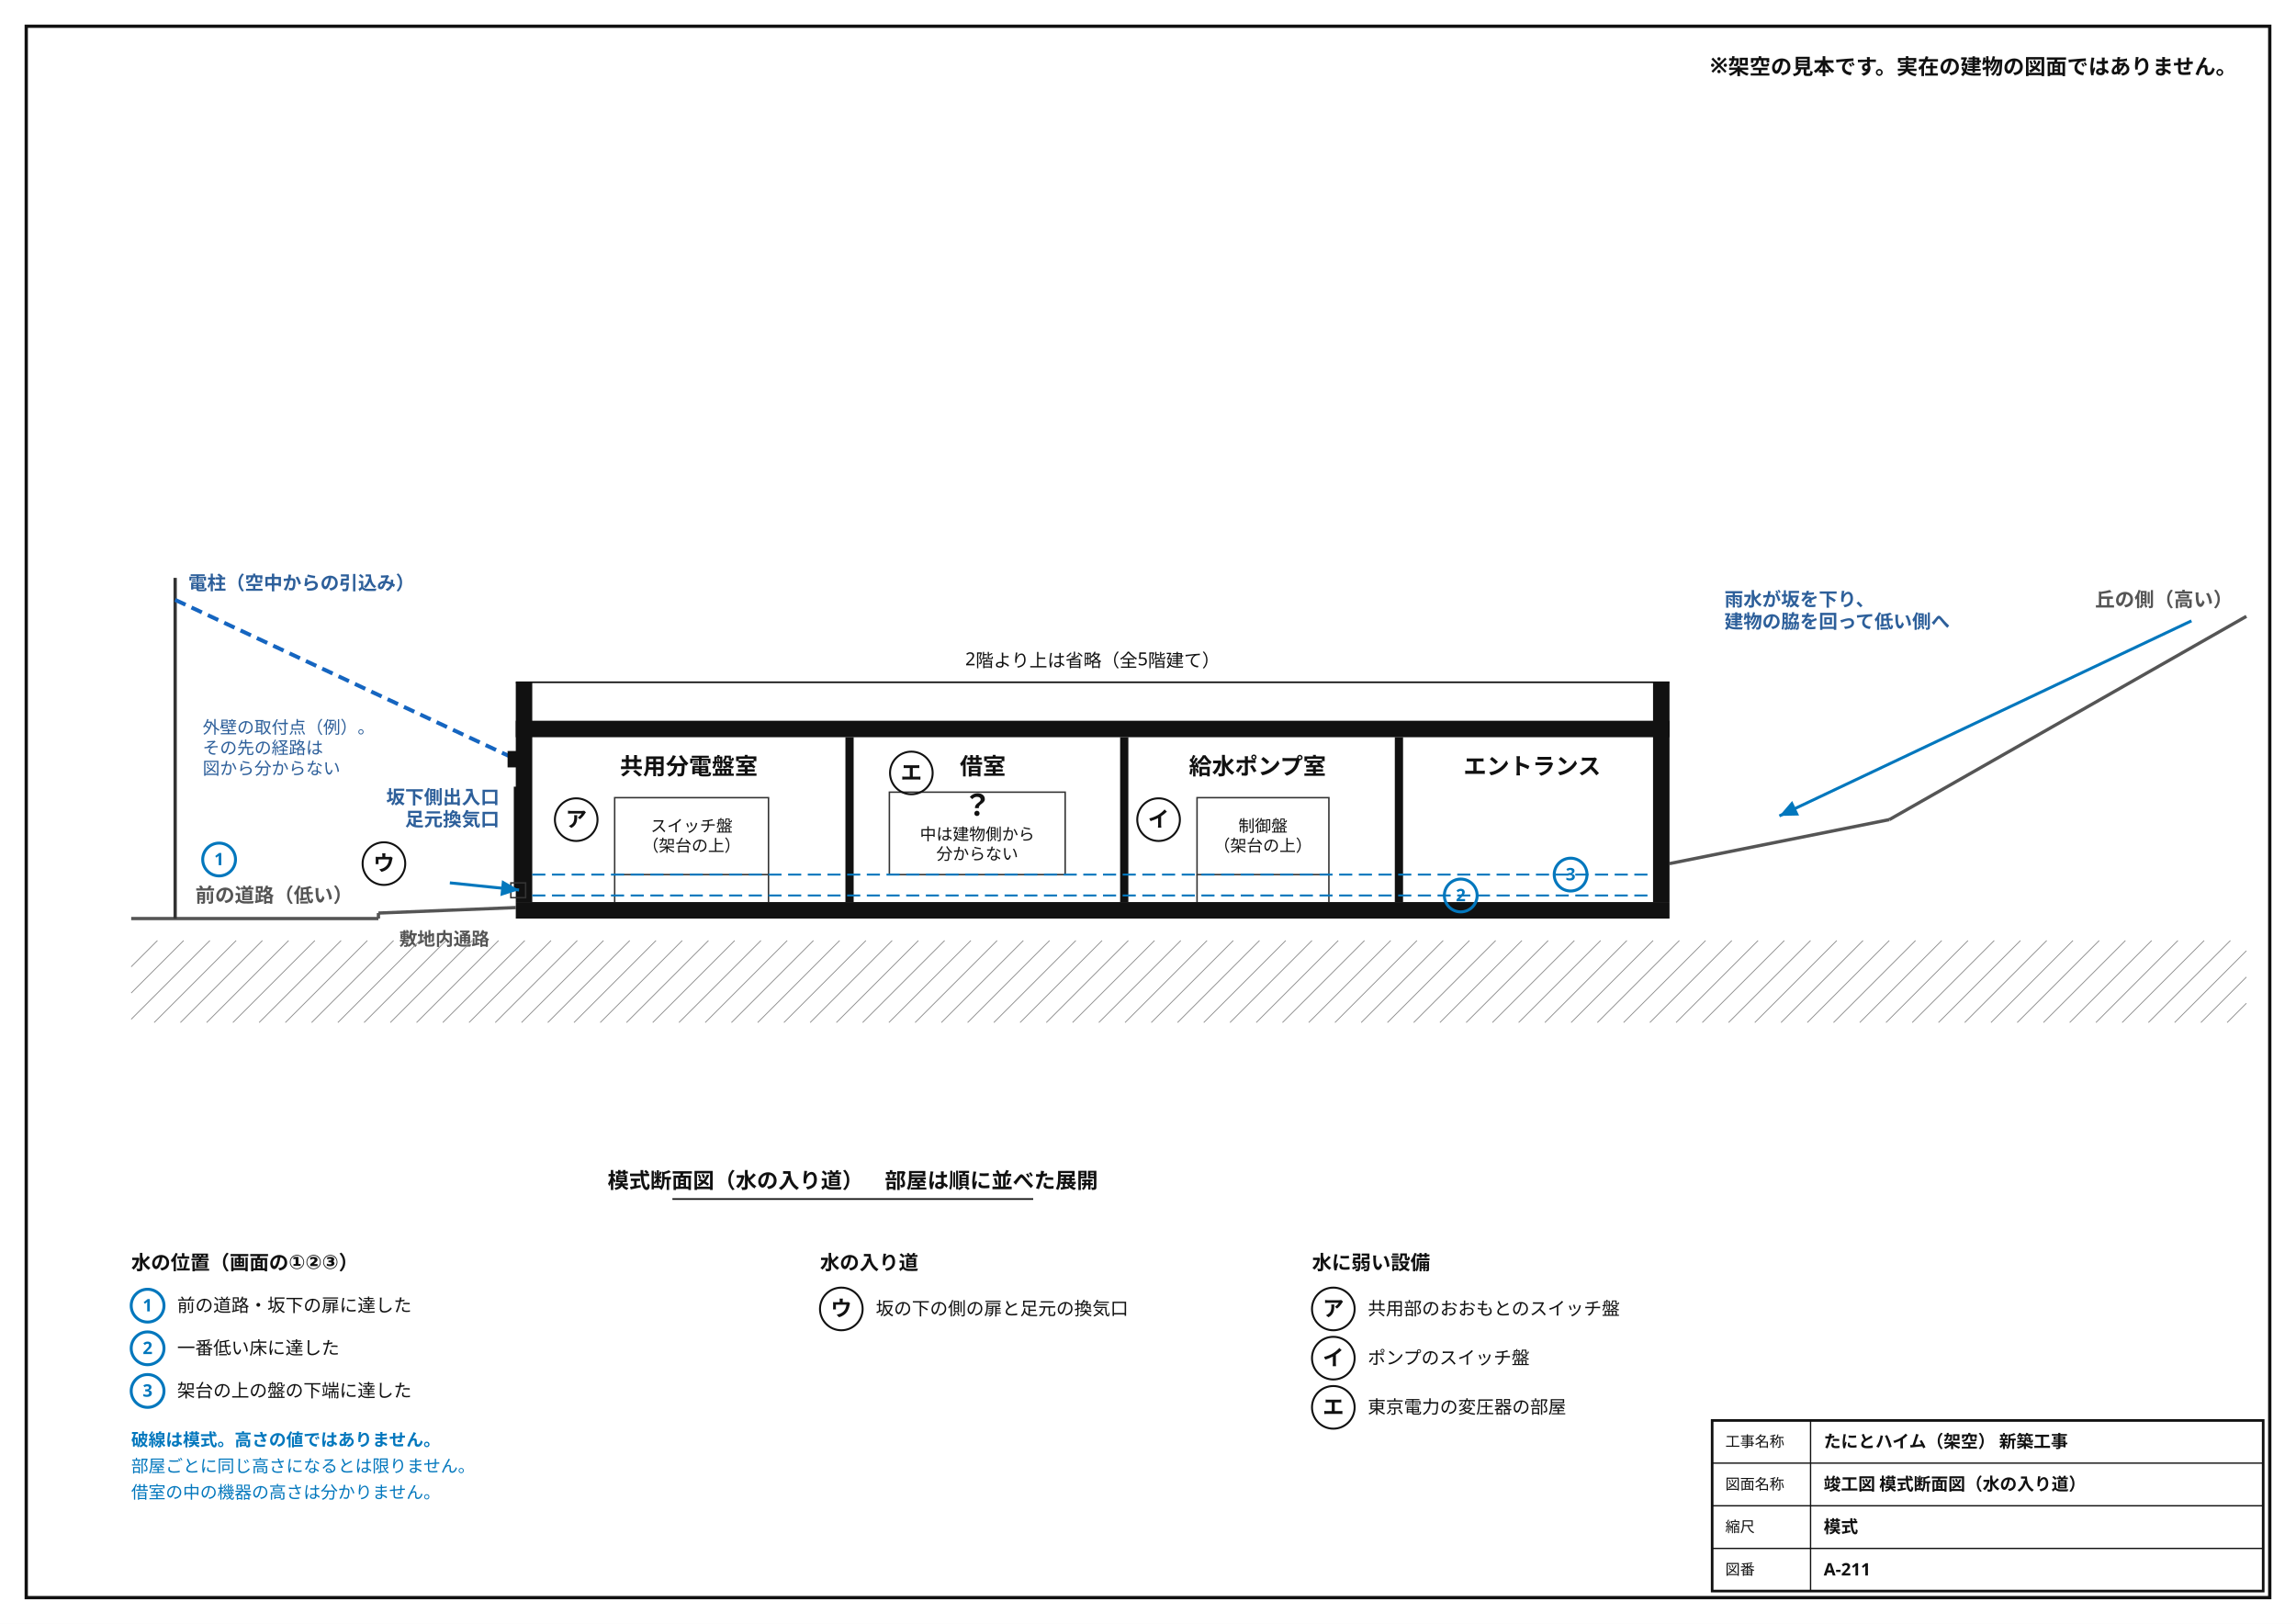
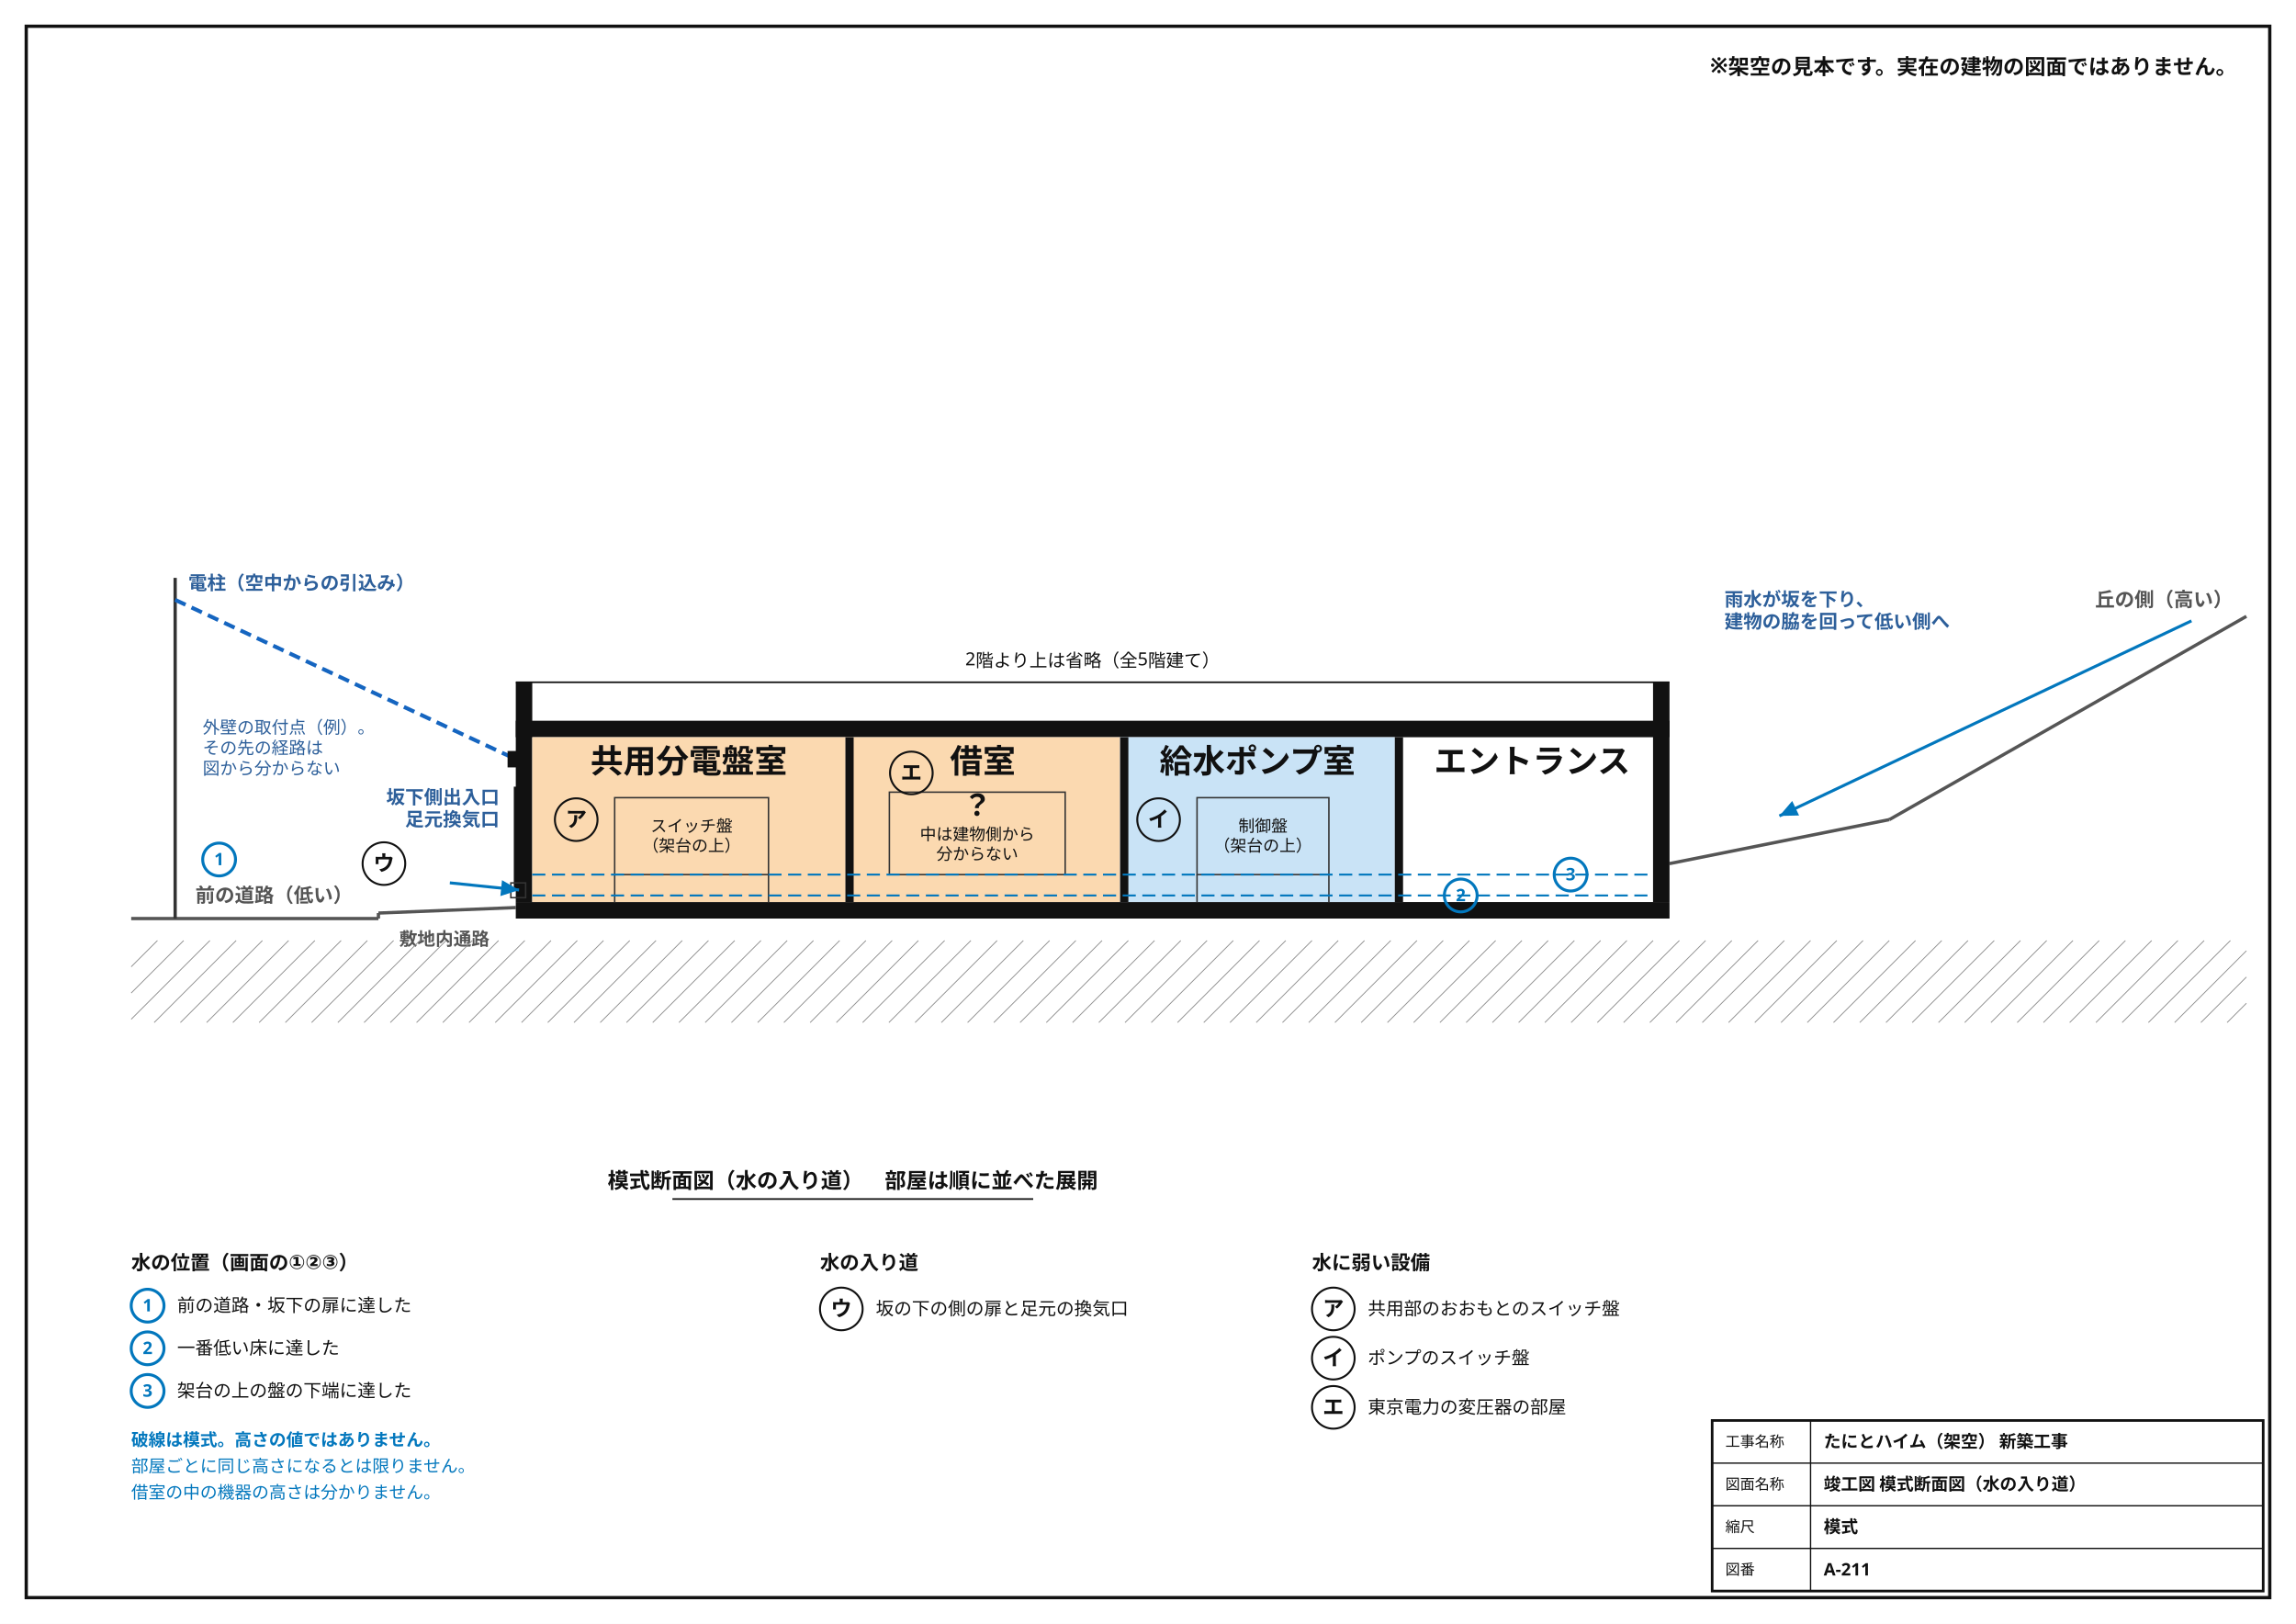
<svg xmlns="http://www.w3.org/2000/svg" viewBox="0 0 1400 990" width="1400" height="990">
  <rect width="1400" height="990" fill="#ffffff" />
  <polygon points="16.00,16.00 1384.00,16.00 1384.00,974.00 16.00,974.00" stroke="#111111" stroke-width="2" fill="none" />
  <text x="1364.00" y="44.33" font-size="13" text-anchor="end" fill="#111111" font-family="Hiragino Sans, Yu Gothic, Noto Sans JP, sans-serif" font-weight="600">※架空の見本です。実在の建物の図面ではありません。</text>
  <polygon points="1044.00,866.00 1380.00,866.00 1380.00,970.00 1044.00,970.00" stroke="#111111" stroke-width="1.6" fill="none" />
  <text x="1052.00" y="882.00" font-size="9" text-anchor="start" fill="#111111" font-family="Hiragino Sans, Yu Gothic, Noto Sans JP, sans-serif">工事名称</text>
  <text x="1112.00" y="882.50" font-size="10.5" text-anchor="start" fill="#111111" font-family="Hiragino Sans, Yu Gothic, Noto Sans JP, sans-serif" font-weight="600">たにとハイム（架空） 新築工事</text>
  <line x1="1044.00" y1="892.00" x2="1380.00" y2="892.00" stroke="#111111" stroke-width="0.8" fill="none" />
  <text x="1052.00" y="908.00" font-size="9" text-anchor="start" fill="#111111" font-family="Hiragino Sans, Yu Gothic, Noto Sans JP, sans-serif">図面名称</text>
  <text x="1112.00" y="908.50" font-size="10.5" text-anchor="start" fill="#111111" font-family="Hiragino Sans, Yu Gothic, Noto Sans JP, sans-serif" font-weight="600">竣工図 模式断面図（水の入り道）</text>
  <line x1="1044.00" y1="918.00" x2="1380.00" y2="918.00" stroke="#111111" stroke-width="0.8" fill="none" />
  <text x="1052.00" y="934.00" font-size="9" text-anchor="start" fill="#111111" font-family="Hiragino Sans, Yu Gothic, Noto Sans JP, sans-serif">縮尺</text>
  <text x="1112.00" y="934.50" font-size="10.5" text-anchor="start" fill="#111111" font-family="Hiragino Sans, Yu Gothic, Noto Sans JP, sans-serif" font-weight="600">模式</text>
  <line x1="1044.00" y1="944.00" x2="1380.00" y2="944.00" stroke="#111111" stroke-width="0.8" fill="none" />
  <text x="1052.00" y="960.00" font-size="9" text-anchor="start" fill="#111111" font-family="Hiragino Sans, Yu Gothic, Noto Sans JP, sans-serif">図番</text>
  <text x="1112.00" y="960.50" font-size="10.5" text-anchor="start" fill="#111111" font-family="Hiragino Sans, Yu Gothic, Noto Sans JP, sans-serif" font-weight="600">A-211</text>
  <line x1="1104.00" y1="866.00" x2="1104.00" y2="970.00" stroke="#111111" stroke-width="0.8" fill="none" />
  <line x1="80.00" y1="560.00" x2="230.75" y2="560.00" stroke="#555555" stroke-width="2" fill="none" />
  <line x1="230.75" y1="560.00" x2="230.75" y2="556.65" stroke="#555555" stroke-width="2" fill="none" />
  <line x1="230.75" y1="556.65" x2="314.50" y2="553.30" stroke="#555555" stroke-width="2" fill="none" />
  <line x1="1018.00" y1="526.50" x2="1152.00" y2="499.70" stroke="#555555" stroke-width="2" fill="none" />
  <line x1="1152.00" y1="499.70" x2="1369.75" y2="375.75" stroke="#555555" stroke-width="2" fill="none" />
  <text x="167.10" y="550.00" font-size="12" text-anchor="middle" fill="#555555" font-family="Hiragino Sans, Yu Gothic, Noto Sans JP, sans-serif" font-weight="600">前の道路（低い）</text>
  <text x="270.95" y="576.32" font-size="11" text-anchor="middle" fill="#555555" font-family="Hiragino Sans, Yu Gothic, Noto Sans JP, sans-serif" font-weight="600">敷地内通路</text>
  <text x="1319.50" y="369.75" font-size="12" text-anchor="middle" fill="#555555" font-family="Hiragino Sans, Yu Gothic, Noto Sans JP, sans-serif" font-weight="600">丘の側（高い）</text>
  <line x1="96.00" y1="573.40" x2="80.00" y2="589.40" stroke="#8a8a8a" stroke-width="0.5" fill="none" />
  <line x1="112.00" y1="573.40" x2="80.00" y2="605.40" stroke="#8a8a8a" stroke-width="0.5" fill="none" />
  <line x1="128.00" y1="573.40" x2="80.00" y2="621.40" stroke="#8a8a8a" stroke-width="0.5" fill="none" />
  <line x1="144.00" y1="573.40" x2="94.00" y2="623.40" stroke="#8a8a8a" stroke-width="0.5" fill="none" />
  <line x1="160.00" y1="573.40" x2="110.00" y2="623.40" stroke="#8a8a8a" stroke-width="0.5" fill="none" />
  <line x1="176.00" y1="573.40" x2="126.00" y2="623.40" stroke="#8a8a8a" stroke-width="0.5" fill="none" />
  <line x1="192.00" y1="573.40" x2="142.00" y2="623.40" stroke="#8a8a8a" stroke-width="0.5" fill="none" />
  <line x1="208.00" y1="573.40" x2="158.00" y2="623.40" stroke="#8a8a8a" stroke-width="0.5" fill="none" />
  <line x1="224.00" y1="573.40" x2="174.00" y2="623.40" stroke="#8a8a8a" stroke-width="0.5" fill="none" />
  <line x1="240.00" y1="573.40" x2="190.00" y2="623.40" stroke="#8a8a8a" stroke-width="0.5" fill="none" />
  <line x1="256.00" y1="573.40" x2="206.00" y2="623.40" stroke="#8a8a8a" stroke-width="0.5" fill="none" />
  <line x1="272.00" y1="573.40" x2="222.00" y2="623.40" stroke="#8a8a8a" stroke-width="0.5" fill="none" />
  <line x1="288.00" y1="573.40" x2="238.00" y2="623.40" stroke="#8a8a8a" stroke-width="0.5" fill="none" />
  <line x1="304.00" y1="573.40" x2="254.00" y2="623.40" stroke="#8a8a8a" stroke-width="0.5" fill="none" />
  <line x1="320.00" y1="573.40" x2="270.00" y2="623.40" stroke="#8a8a8a" stroke-width="0.5" fill="none" />
  <line x1="336.00" y1="573.40" x2="286.00" y2="623.40" stroke="#8a8a8a" stroke-width="0.5" fill="none" />
  <line x1="352.00" y1="573.40" x2="302.00" y2="623.40" stroke="#8a8a8a" stroke-width="0.5" fill="none" />
  <line x1="368.00" y1="573.40" x2="318.00" y2="623.40" stroke="#8a8a8a" stroke-width="0.5" fill="none" />
  <line x1="384.00" y1="573.40" x2="334.00" y2="623.40" stroke="#8a8a8a" stroke-width="0.5" fill="none" />
  <line x1="400.00" y1="573.40" x2="350.00" y2="623.40" stroke="#8a8a8a" stroke-width="0.5" fill="none" />
  <line x1="416.00" y1="573.40" x2="366.00" y2="623.40" stroke="#8a8a8a" stroke-width="0.5" fill="none" />
  <line x1="432.00" y1="573.40" x2="382.00" y2="623.40" stroke="#8a8a8a" stroke-width="0.5" fill="none" />
  <line x1="448.00" y1="573.40" x2="398.00" y2="623.40" stroke="#8a8a8a" stroke-width="0.5" fill="none" />
  <line x1="464.00" y1="573.40" x2="414.00" y2="623.40" stroke="#8a8a8a" stroke-width="0.5" fill="none" />
  <line x1="480.00" y1="573.40" x2="430.00" y2="623.40" stroke="#8a8a8a" stroke-width="0.5" fill="none" />
  <line x1="496.00" y1="573.40" x2="446.00" y2="623.40" stroke="#8a8a8a" stroke-width="0.5" fill="none" />
  <line x1="512.00" y1="573.40" x2="462.00" y2="623.40" stroke="#8a8a8a" stroke-width="0.5" fill="none" />
  <line x1="528.00" y1="573.40" x2="478.00" y2="623.40" stroke="#8a8a8a" stroke-width="0.5" fill="none" />
  <line x1="544.00" y1="573.40" x2="494.00" y2="623.40" stroke="#8a8a8a" stroke-width="0.5" fill="none" />
  <line x1="560.00" y1="573.40" x2="510.00" y2="623.40" stroke="#8a8a8a" stroke-width="0.5" fill="none" />
  <line x1="576.00" y1="573.40" x2="526.00" y2="623.40" stroke="#8a8a8a" stroke-width="0.5" fill="none" />
  <line x1="592.00" y1="573.40" x2="542.00" y2="623.40" stroke="#8a8a8a" stroke-width="0.5" fill="none" />
  <line x1="608.00" y1="573.40" x2="558.00" y2="623.40" stroke="#8a8a8a" stroke-width="0.5" fill="none" />
  <line x1="624.00" y1="573.40" x2="574.00" y2="623.40" stroke="#8a8a8a" stroke-width="0.5" fill="none" />
  <line x1="640.00" y1="573.40" x2="590.00" y2="623.40" stroke="#8a8a8a" stroke-width="0.5" fill="none" />
  <line x1="656.00" y1="573.40" x2="606.00" y2="623.40" stroke="#8a8a8a" stroke-width="0.5" fill="none" />
  <line x1="672.00" y1="573.40" x2="622.00" y2="623.40" stroke="#8a8a8a" stroke-width="0.5" fill="none" />
  <line x1="688.00" y1="573.40" x2="638.00" y2="623.40" stroke="#8a8a8a" stroke-width="0.5" fill="none" />
  <line x1="704.00" y1="573.40" x2="654.00" y2="623.40" stroke="#8a8a8a" stroke-width="0.5" fill="none" />
  <line x1="720.00" y1="573.40" x2="670.00" y2="623.40" stroke="#8a8a8a" stroke-width="0.5" fill="none" />
  <line x1="736.00" y1="573.40" x2="686.00" y2="623.40" stroke="#8a8a8a" stroke-width="0.5" fill="none" />
  <line x1="752.00" y1="573.40" x2="702.00" y2="623.40" stroke="#8a8a8a" stroke-width="0.5" fill="none" />
  <line x1="768.00" y1="573.40" x2="718.00" y2="623.40" stroke="#8a8a8a" stroke-width="0.5" fill="none" />
  <line x1="784.00" y1="573.40" x2="734.00" y2="623.40" stroke="#8a8a8a" stroke-width="0.5" fill="none" />
  <line x1="800.00" y1="573.40" x2="750.00" y2="623.40" stroke="#8a8a8a" stroke-width="0.5" fill="none" />
  <line x1="816.00" y1="573.40" x2="766.00" y2="623.40" stroke="#8a8a8a" stroke-width="0.5" fill="none" />
  <line x1="832.00" y1="573.40" x2="782.00" y2="623.40" stroke="#8a8a8a" stroke-width="0.5" fill="none" />
  <line x1="848.00" y1="573.40" x2="798.00" y2="623.40" stroke="#8a8a8a" stroke-width="0.5" fill="none" />
  <line x1="864.00" y1="573.40" x2="814.00" y2="623.40" stroke="#8a8a8a" stroke-width="0.5" fill="none" />
  <line x1="880.00" y1="573.40" x2="830.00" y2="623.40" stroke="#8a8a8a" stroke-width="0.5" fill="none" />
  <line x1="896.00" y1="573.40" x2="846.00" y2="623.40" stroke="#8a8a8a" stroke-width="0.5" fill="none" />
  <line x1="912.00" y1="573.40" x2="862.00" y2="623.40" stroke="#8a8a8a" stroke-width="0.5" fill="none" />
  <line x1="928.00" y1="573.40" x2="878.00" y2="623.40" stroke="#8a8a8a" stroke-width="0.5" fill="none" />
  <line x1="944.00" y1="573.40" x2="894.00" y2="623.40" stroke="#8a8a8a" stroke-width="0.5" fill="none" />
  <line x1="960.00" y1="573.40" x2="910.00" y2="623.40" stroke="#8a8a8a" stroke-width="0.5" fill="none" />
  <line x1="976.00" y1="573.40" x2="926.00" y2="623.40" stroke="#8a8a8a" stroke-width="0.5" fill="none" />
  <line x1="992.00" y1="573.40" x2="942.00" y2="623.40" stroke="#8a8a8a" stroke-width="0.5" fill="none" />
  <line x1="1008.00" y1="573.40" x2="958.00" y2="623.40" stroke="#8a8a8a" stroke-width="0.5" fill="none" />
  <line x1="1024.00" y1="573.40" x2="974.00" y2="623.40" stroke="#8a8a8a" stroke-width="0.5" fill="none" />
  <line x1="1040.00" y1="573.40" x2="990.00" y2="623.40" stroke="#8a8a8a" stroke-width="0.5" fill="none" />
  <line x1="1056.00" y1="573.40" x2="1006.00" y2="623.40" stroke="#8a8a8a" stroke-width="0.5" fill="none" />
  <line x1="1072.00" y1="573.40" x2="1022.00" y2="623.40" stroke="#8a8a8a" stroke-width="0.5" fill="none" />
  <line x1="1088.00" y1="573.40" x2="1038.00" y2="623.40" stroke="#8a8a8a" stroke-width="0.5" fill="none" />
  <line x1="1104.00" y1="573.40" x2="1054.00" y2="623.40" stroke="#8a8a8a" stroke-width="0.5" fill="none" />
  <line x1="1120.00" y1="573.40" x2="1070.00" y2="623.40" stroke="#8a8a8a" stroke-width="0.5" fill="none" />
  <line x1="1136.00" y1="573.40" x2="1086.00" y2="623.40" stroke="#8a8a8a" stroke-width="0.5" fill="none" />
  <line x1="1152.00" y1="573.40" x2="1102.00" y2="623.40" stroke="#8a8a8a" stroke-width="0.5" fill="none" />
  <line x1="1168.00" y1="573.40" x2="1118.00" y2="623.40" stroke="#8a8a8a" stroke-width="0.5" fill="none" />
  <line x1="1184.00" y1="573.40" x2="1134.00" y2="623.40" stroke="#8a8a8a" stroke-width="0.5" fill="none" />
  <line x1="1200.00" y1="573.40" x2="1150.00" y2="623.40" stroke="#8a8a8a" stroke-width="0.5" fill="none" />
  <line x1="1216.00" y1="573.40" x2="1166.00" y2="623.40" stroke="#8a8a8a" stroke-width="0.5" fill="none" />
  <line x1="1232.00" y1="573.40" x2="1182.00" y2="623.40" stroke="#8a8a8a" stroke-width="0.5" fill="none" />
  <line x1="1248.00" y1="573.40" x2="1198.00" y2="623.40" stroke="#8a8a8a" stroke-width="0.5" fill="none" />
  <line x1="1264.00" y1="573.40" x2="1214.00" y2="623.40" stroke="#8a8a8a" stroke-width="0.5" fill="none" />
  <line x1="1280.00" y1="573.40" x2="1230.00" y2="623.40" stroke="#8a8a8a" stroke-width="0.5" fill="none" />
  <line x1="1296.00" y1="573.40" x2="1246.00" y2="623.40" stroke="#8a8a8a" stroke-width="0.5" fill="none" />
  <line x1="1312.00" y1="573.40" x2="1262.00" y2="623.40" stroke="#8a8a8a" stroke-width="0.5" fill="none" />
  <line x1="1328.00" y1="573.40" x2="1278.00" y2="623.40" stroke="#8a8a8a" stroke-width="0.5" fill="none" />
  <line x1="1344.00" y1="573.40" x2="1294.00" y2="623.40" stroke="#8a8a8a" stroke-width="0.5" fill="none" />
  <line x1="1360.00" y1="573.40" x2="1310.00" y2="623.40" stroke="#8a8a8a" stroke-width="0.5" fill="none" />
  <line x1="1369.75" y1="579.65" x2="1326.00" y2="623.40" stroke="#8a8a8a" stroke-width="0.5" fill="none" />
  <line x1="1369.75" y1="595.65" x2="1342.00" y2="623.40" stroke="#8a8a8a" stroke-width="0.5" fill="none" />
  <line x1="1369.75" y1="611.65" x2="1358.00" y2="623.40" stroke="#8a8a8a" stroke-width="0.5" fill="none" />
  <polygon points="314.50,549.95 1018.00,549.95 1018.00,560.00 314.50,560.00" fill="#111111" stroke="none" />
  <polygon points="314.50,439.40 1018.00,439.40 1018.00,449.45 314.50,449.45" fill="#111111" stroke="none" />
  <polygon points="314.50,415.95 324.55,415.95 324.55,549.95 314.50,549.95" fill="#111111" stroke="none" />
  <polygon points="1007.95,415.95 1018.00,415.95 1018.00,549.95 1007.95,549.95" fill="#111111" stroke="none" />
  <line x1="314.50" y1="415.95" x2="1018.00" y2="415.95" stroke="#111111" stroke-width="1" fill="none" />
  <text x="666.25" y="405.62" font-size="11" text-anchor="middle" fill="#111111" font-family="Hiragino Sans, Yu Gothic, Noto Sans JP, sans-serif">2階より上は省略（全5階建て）</text>
-   <text x="420.02" y="472.12" font-size="14" text-anchor="middle" fill="#111111" font-family="Hiragino Sans, Yu Gothic, Noto Sans JP, sans-serif" font-weight="600">共用分電盤室</text>
+   <polygon points="324.55,449.45 515.50,449.45 515.50,549.95 324.55,549.95" fill="#fbd9b0" stroke="none" />
+   <polygon points="515.50,449.45 683.00,449.45 683.00,549.95 515.50,549.95" fill="#fbd9b0" stroke="none" />
+   <polygon points="683.00,449.45 850.50,449.45 850.50,549.95 683.00,549.95" fill="#c9e3f6" stroke="none" />
+   <text x="420.02" y="471.12" font-size="20" text-anchor="middle" fill="#111111" font-family="Hiragino Sans, Yu Gothic, Noto Sans JP, sans-serif" font-weight="600">共用分電盤室</text>
  <polygon points="515.50,449.45 520.52,449.45 520.52,549.95 515.50,549.95" fill="#111111" stroke="none" />
-   <text x="599.25" y="472.12" font-size="14" text-anchor="middle" fill="#111111" font-family="Hiragino Sans, Yu Gothic, Noto Sans JP, sans-serif" font-weight="600">借室</text>
+   <text x="599.25" y="471.12" font-size="20" text-anchor="middle" fill="#111111" font-family="Hiragino Sans, Yu Gothic, Noto Sans JP, sans-serif" font-weight="600">借室</text>
  <polygon points="683.00,449.45 688.02,449.45 688.02,549.95 683.00,549.95" fill="#111111" stroke="none" />
-   <text x="766.75" y="472.12" font-size="14" text-anchor="middle" fill="#111111" font-family="Hiragino Sans, Yu Gothic, Noto Sans JP, sans-serif" font-weight="600">給水ポンプ室</text>
+   <text x="766.75" y="471.12" font-size="20" text-anchor="middle" fill="#111111" font-family="Hiragino Sans, Yu Gothic, Noto Sans JP, sans-serif" font-weight="600">給水ポンプ室</text>
  <polygon points="850.50,449.45 855.52,449.45 855.52,549.95 850.50,549.95" fill="#111111" stroke="none" />
-   <text x="934.25" y="472.12" font-size="14" text-anchor="middle" fill="#111111" font-family="Hiragino Sans, Yu Gothic, Noto Sans JP, sans-serif" font-weight="600">エントランス</text>
+   <text x="934.25" y="471.12" font-size="20" text-anchor="middle" fill="#111111" font-family="Hiragino Sans, Yu Gothic, Noto Sans JP, sans-serif" font-weight="600">エントランス</text>
  <line x1="374.80" y1="549.95" x2="374.80" y2="533.20" stroke="#333333" stroke-width="0.9" fill="none" />
  <line x1="468.60" y1="549.95" x2="468.60" y2="533.20" stroke="#333333" stroke-width="0.9" fill="none" />
  <polygon points="374.80,486.30 468.60,486.30 468.60,533.20 374.80,533.20" stroke="#333333" stroke-width="0.9" fill="none" />
  <text x="421.70" y="507.08" font-size="10" text-anchor="middle" fill="#111111" font-family="Hiragino Sans, Yu Gothic, Noto Sans JP, sans-serif">スイッチ盤</text>
  <text x="421.70" y="519.08" font-size="10" text-anchor="middle" fill="#111111" font-family="Hiragino Sans, Yu Gothic, Noto Sans JP, sans-serif">（架台の上）</text>
  <line x1="729.90" y1="549.95" x2="729.90" y2="533.20" stroke="#333333" stroke-width="0.9" fill="none" />
  <line x1="810.30" y1="549.95" x2="810.30" y2="533.20" stroke="#333333" stroke-width="0.9" fill="none" />
  <polygon points="729.90,486.30 810.30,486.30 810.30,533.20 729.90,533.20" stroke="#333333" stroke-width="0.9" fill="none" />
  <text x="770.10" y="507.08" font-size="10" text-anchor="middle" fill="#111111" font-family="Hiragino Sans, Yu Gothic, Noto Sans JP, sans-serif">制御盤</text>
  <text x="770.10" y="519.08" font-size="10" text-anchor="middle" fill="#111111" font-family="Hiragino Sans, Yu Gothic, Noto Sans JP, sans-serif">（架台の上）</text>
  <polygon points="542.30,482.95 649.50,482.95 649.50,533.20 542.30,533.20" stroke="#333333" stroke-width="0.9" fill="none" />
  <text x="595.90" y="497.32" font-size="18" text-anchor="middle" fill="#111111" font-family="Hiragino Sans, Yu Gothic, Noto Sans JP, sans-serif" font-weight="600">？</text>
  <text x="595.90" y="512.11" font-size="10" text-anchor="middle" fill="#111111" font-family="Hiragino Sans, Yu Gothic, Noto Sans JP, sans-serif">中は建物側から</text>
  <text x="595.90" y="524.11" font-size="10" text-anchor="middle" fill="#111111" font-family="Hiragino Sans, Yu Gothic, Noto Sans JP, sans-serif">分からない</text>
  <line x1="314.50" y1="479.60" x2="314.50" y2="543.25" stroke="#111111" stroke-width="2.4" fill="none" />
  <polygon points="311.50,538.27 320.50,538.27 320.50,547.27 311.50,547.27" stroke="#333333" stroke-width="0.9" fill="none" />
  <text x="304.50" y="490.08" font-size="11.5" text-anchor="end" fill="#2d5f9a" font-family="Hiragino Sans, Yu Gothic, Noto Sans JP, sans-serif" font-weight="600">坂下側出入口</text>
  <text x="304.50" y="503.58" font-size="11.5" text-anchor="end" fill="#2d5f9a" font-family="Hiragino Sans, Yu Gothic, Noto Sans JP, sans-serif" font-weight="600">足元換気口</text>
  <line x1="106.80" y1="560.00" x2="106.80" y2="352.30" stroke="#333333" stroke-width="2" fill="none" />
  <line x1="106.80" y1="365.70" x2="314.50" y2="462.85" stroke="#1565c0" stroke-width="2.4" stroke-dasharray="7 4" fill="none" />
  <polygon points="309.50,457.85 319.50,457.85 319.50,467.85 309.50,467.85" fill="#111111" stroke="none" />
  <text x="114.80" y="359.48" font-size="11.5" text-anchor="start" fill="#2d5f9a" font-family="Hiragino Sans, Yu Gothic, Noto Sans JP, sans-serif" font-weight="600">電柱（空中からの引込み）</text>
  <text x="123.55" y="447.15" font-size="10.5" text-anchor="start" fill="#2d5f9a" font-family="Hiragino Sans, Yu Gothic, Noto Sans JP, sans-serif">外壁の取付点（例）。</text>
  <text x="123.55" y="459.65" font-size="10.5" text-anchor="start" fill="#2d5f9a" font-family="Hiragino Sans, Yu Gothic, Noto Sans JP, sans-serif">その先の経路は</text>
  <text x="123.55" y="472.15" font-size="10.5" text-anchor="start" fill="#2d5f9a" font-family="Hiragino Sans, Yu Gothic, Noto Sans JP, sans-serif">図から分からない</text>
  <line x1="1336.25" y1="378.50" x2="1085.00" y2="497.43" stroke="#0277bd" stroke-width="1.8" fill="none" />
  <polygon points="1085.00,497.43 1092.81,488.31 1097.00,497.16" fill="#0277bd" stroke="none" />
  <line x1="274.30" y1="538.23" x2="316.50" y2="542.58" stroke="#0277bd" stroke-width="1.8" fill="none" />
  <polygon points="316.50,542.58 305.10,546.32 306.10,536.59" fill="#0277bd" stroke="none" />
  <text x="1051.50" y="369.48" font-size="11.5" text-anchor="start" fill="#2d5f9a" font-family="Hiragino Sans, Yu Gothic, Noto Sans JP, sans-serif" font-weight="600">雨水が坂を下り、</text>
  <text x="1051.50" y="382.98" font-size="11.5" text-anchor="start" fill="#2d5f9a" font-family="Hiragino Sans, Yu Gothic, Noto Sans JP, sans-serif" font-weight="600">建物の脇を回って低い側へ</text>
  <circle cx="234.10" cy="526.50" r="13.00" stroke="#111111" stroke-width="1.2" fill="none" />
  <text x="234.10" y="530.83" font-size="13" text-anchor="middle" fill="#111111" font-family="Hiragino Sans, Yu Gothic, Noto Sans JP, sans-serif" font-weight="600">ウ</text>
  <circle cx="351.35" cy="499.70" r="13.00" stroke="#111111" stroke-width="1.2" fill="none" />
  <text x="351.35" y="504.03" font-size="13" text-anchor="middle" fill="#111111" font-family="Hiragino Sans, Yu Gothic, Noto Sans JP, sans-serif" font-weight="600">ア</text>
  <circle cx="706.45" cy="499.70" r="13.00" stroke="#111111" stroke-width="1.2" fill="none" />
  <text x="706.45" y="504.03" font-size="13" text-anchor="middle" fill="#111111" font-family="Hiragino Sans, Yu Gothic, Noto Sans JP, sans-serif" font-weight="600">イ</text>
  <circle cx="555.70" cy="471.23" r="13.00" stroke="#111111" stroke-width="1.2" fill="none" />
  <text x="555.70" y="475.56" font-size="13" text-anchor="middle" fill="#111111" font-family="Hiragino Sans, Yu Gothic, Noto Sans JP, sans-serif" font-weight="600">エ</text>
  <line x1="324.55" y1="545.93" x2="1007.95" y2="545.93" stroke="#0277bd" stroke-width="1.2" stroke-dasharray="8 4" fill="none" />
  <circle cx="890.70" cy="545.93" r="10.00" stroke="#0277bd" stroke-width="1.8" fill="none" />
  <text x="890.70" y="549.43" font-size="10.5" text-anchor="middle" fill="#0277bd" font-family="Hiragino Sans, Yu Gothic, Noto Sans JP, sans-serif" font-weight="600">2</text>
  <line x1="324.55" y1="533.20" x2="1007.95" y2="533.20" stroke="#0277bd" stroke-width="1.2" stroke-dasharray="8 4" fill="none" />
  <circle cx="957.70" cy="533.20" r="10.00" stroke="#0277bd" stroke-width="1.8" fill="none" />
  <text x="957.70" y="536.70" font-size="10.5" text-anchor="middle" fill="#0277bd" font-family="Hiragino Sans, Yu Gothic, Noto Sans JP, sans-serif" font-weight="600">3</text>
  <circle cx="133.60" cy="524.00" r="10.00" stroke="#0277bd" stroke-width="1.8" fill="none" />
  <text x="133.60" y="527.50" font-size="10.5" text-anchor="middle" fill="#0277bd" font-family="Hiragino Sans, Yu Gothic, Noto Sans JP, sans-serif" font-weight="600">1</text>
  <text x="520.00" y="724.33" font-size="13" text-anchor="middle" fill="#111111" font-family="Hiragino Sans, Yu Gothic, Noto Sans JP, sans-serif" font-weight="600">模式断面図（水の入り道）　部屋は順に並べた展開</text>
  <line x1="410.00" y1="731.00" x2="630.00" y2="731.00" stroke="#111111" stroke-width="1" fill="none" />
  <text x="80.00" y="774.00" font-size="12" text-anchor="start" fill="#111111" font-family="Hiragino Sans, Yu Gothic, Noto Sans JP, sans-serif" font-weight="600">水の位置（画面の①②③）</text>
  <circle cx="90.00" cy="796.00" r="10.00" stroke="#0277bd" stroke-width="1.8" fill="none" />
  <text x="90.00" y="799.50" font-size="10.5" text-anchor="middle" fill="#0277bd" font-family="Hiragino Sans, Yu Gothic, Noto Sans JP, sans-serif" font-weight="600">1</text>
  <text x="108.00" y="799.67" font-size="11" text-anchor="start" fill="#111111" font-family="Hiragino Sans, Yu Gothic, Noto Sans JP, sans-serif">前の道路・坂下の扉に達した</text>
  <circle cx="90.00" cy="822.00" r="10.00" stroke="#0277bd" stroke-width="1.8" fill="none" />
  <text x="90.00" y="825.50" font-size="10.5" text-anchor="middle" fill="#0277bd" font-family="Hiragino Sans, Yu Gothic, Noto Sans JP, sans-serif" font-weight="600">2</text>
  <text x="108.00" y="825.67" font-size="11" text-anchor="start" fill="#111111" font-family="Hiragino Sans, Yu Gothic, Noto Sans JP, sans-serif">一番低い床に達した</text>
  <circle cx="90.00" cy="848.00" r="10.00" stroke="#0277bd" stroke-width="1.8" fill="none" />
  <text x="90.00" y="851.50" font-size="10.5" text-anchor="middle" fill="#0277bd" font-family="Hiragino Sans, Yu Gothic, Noto Sans JP, sans-serif" font-weight="600">3</text>
  <text x="108.00" y="851.67" font-size="11" text-anchor="start" fill="#111111" font-family="Hiragino Sans, Yu Gothic, Noto Sans JP, sans-serif">架台の上の盤の下端に達した</text>
  <text x="80.00" y="881.50" font-size="10.5" text-anchor="start" fill="#0277bd" font-family="Hiragino Sans, Yu Gothic, Noto Sans JP, sans-serif" font-weight="600">破線は模式。高さの値ではありません。</text>
  <text x="80.00" y="897.50" font-size="10.5" text-anchor="start" fill="#0277bd" font-family="Hiragino Sans, Yu Gothic, Noto Sans JP, sans-serif">部屋ごとに同じ高さになるとは限りません。</text>
  <text x="80.00" y="913.50" font-size="10.5" text-anchor="start" fill="#0277bd" font-family="Hiragino Sans, Yu Gothic, Noto Sans JP, sans-serif">借室の中の機器の高さは分かりません。</text>
  <text x="500.00" y="774.00" font-size="12" text-anchor="start" fill="#111111" font-family="Hiragino Sans, Yu Gothic, Noto Sans JP, sans-serif" font-weight="600">水の入り道</text>
  <circle cx="513.00" cy="798.00" r="13.00" stroke="#111111" stroke-width="1.2" fill="none" />
  <text x="513.00" y="802.33" font-size="13" text-anchor="middle" fill="#111111" font-family="Hiragino Sans, Yu Gothic, Noto Sans JP, sans-serif" font-weight="600">ウ</text>
  <text x="534.00" y="801.67" font-size="11" text-anchor="start" fill="#111111" font-family="Hiragino Sans, Yu Gothic, Noto Sans JP, sans-serif">坂の下の側の扉と足元の換気口</text>
  <text x="800.00" y="774.00" font-size="12" text-anchor="start" fill="#111111" font-family="Hiragino Sans, Yu Gothic, Noto Sans JP, sans-serif" font-weight="600">水に弱い設備</text>
  <circle cx="813.00" cy="798.00" r="13.00" stroke="#111111" stroke-width="1.2" fill="none" />
  <text x="813.00" y="802.33" font-size="13" text-anchor="middle" fill="#111111" font-family="Hiragino Sans, Yu Gothic, Noto Sans JP, sans-serif" font-weight="600">ア</text>
  <text x="834.00" y="801.67" font-size="11" text-anchor="start" fill="#111111" font-family="Hiragino Sans, Yu Gothic, Noto Sans JP, sans-serif">共用部のおおもとのスイッチ盤</text>
  <circle cx="813.00" cy="828.00" r="13.00" stroke="#111111" stroke-width="1.2" fill="none" />
  <text x="813.00" y="832.33" font-size="13" text-anchor="middle" fill="#111111" font-family="Hiragino Sans, Yu Gothic, Noto Sans JP, sans-serif" font-weight="600">イ</text>
  <text x="834.00" y="831.67" font-size="11" text-anchor="start" fill="#111111" font-family="Hiragino Sans, Yu Gothic, Noto Sans JP, sans-serif">ポンプのスイッチ盤</text>
  <circle cx="813.00" cy="858.00" r="13.00" stroke="#111111" stroke-width="1.2" fill="none" />
  <text x="813.00" y="862.33" font-size="13" text-anchor="middle" fill="#111111" font-family="Hiragino Sans, Yu Gothic, Noto Sans JP, sans-serif" font-weight="600">エ</text>
  <text x="834.00" y="861.67" font-size="11" text-anchor="start" fill="#111111" font-family="Hiragino Sans, Yu Gothic, Noto Sans JP, sans-serif">東京電力の変圧器の部屋</text>
</svg>
